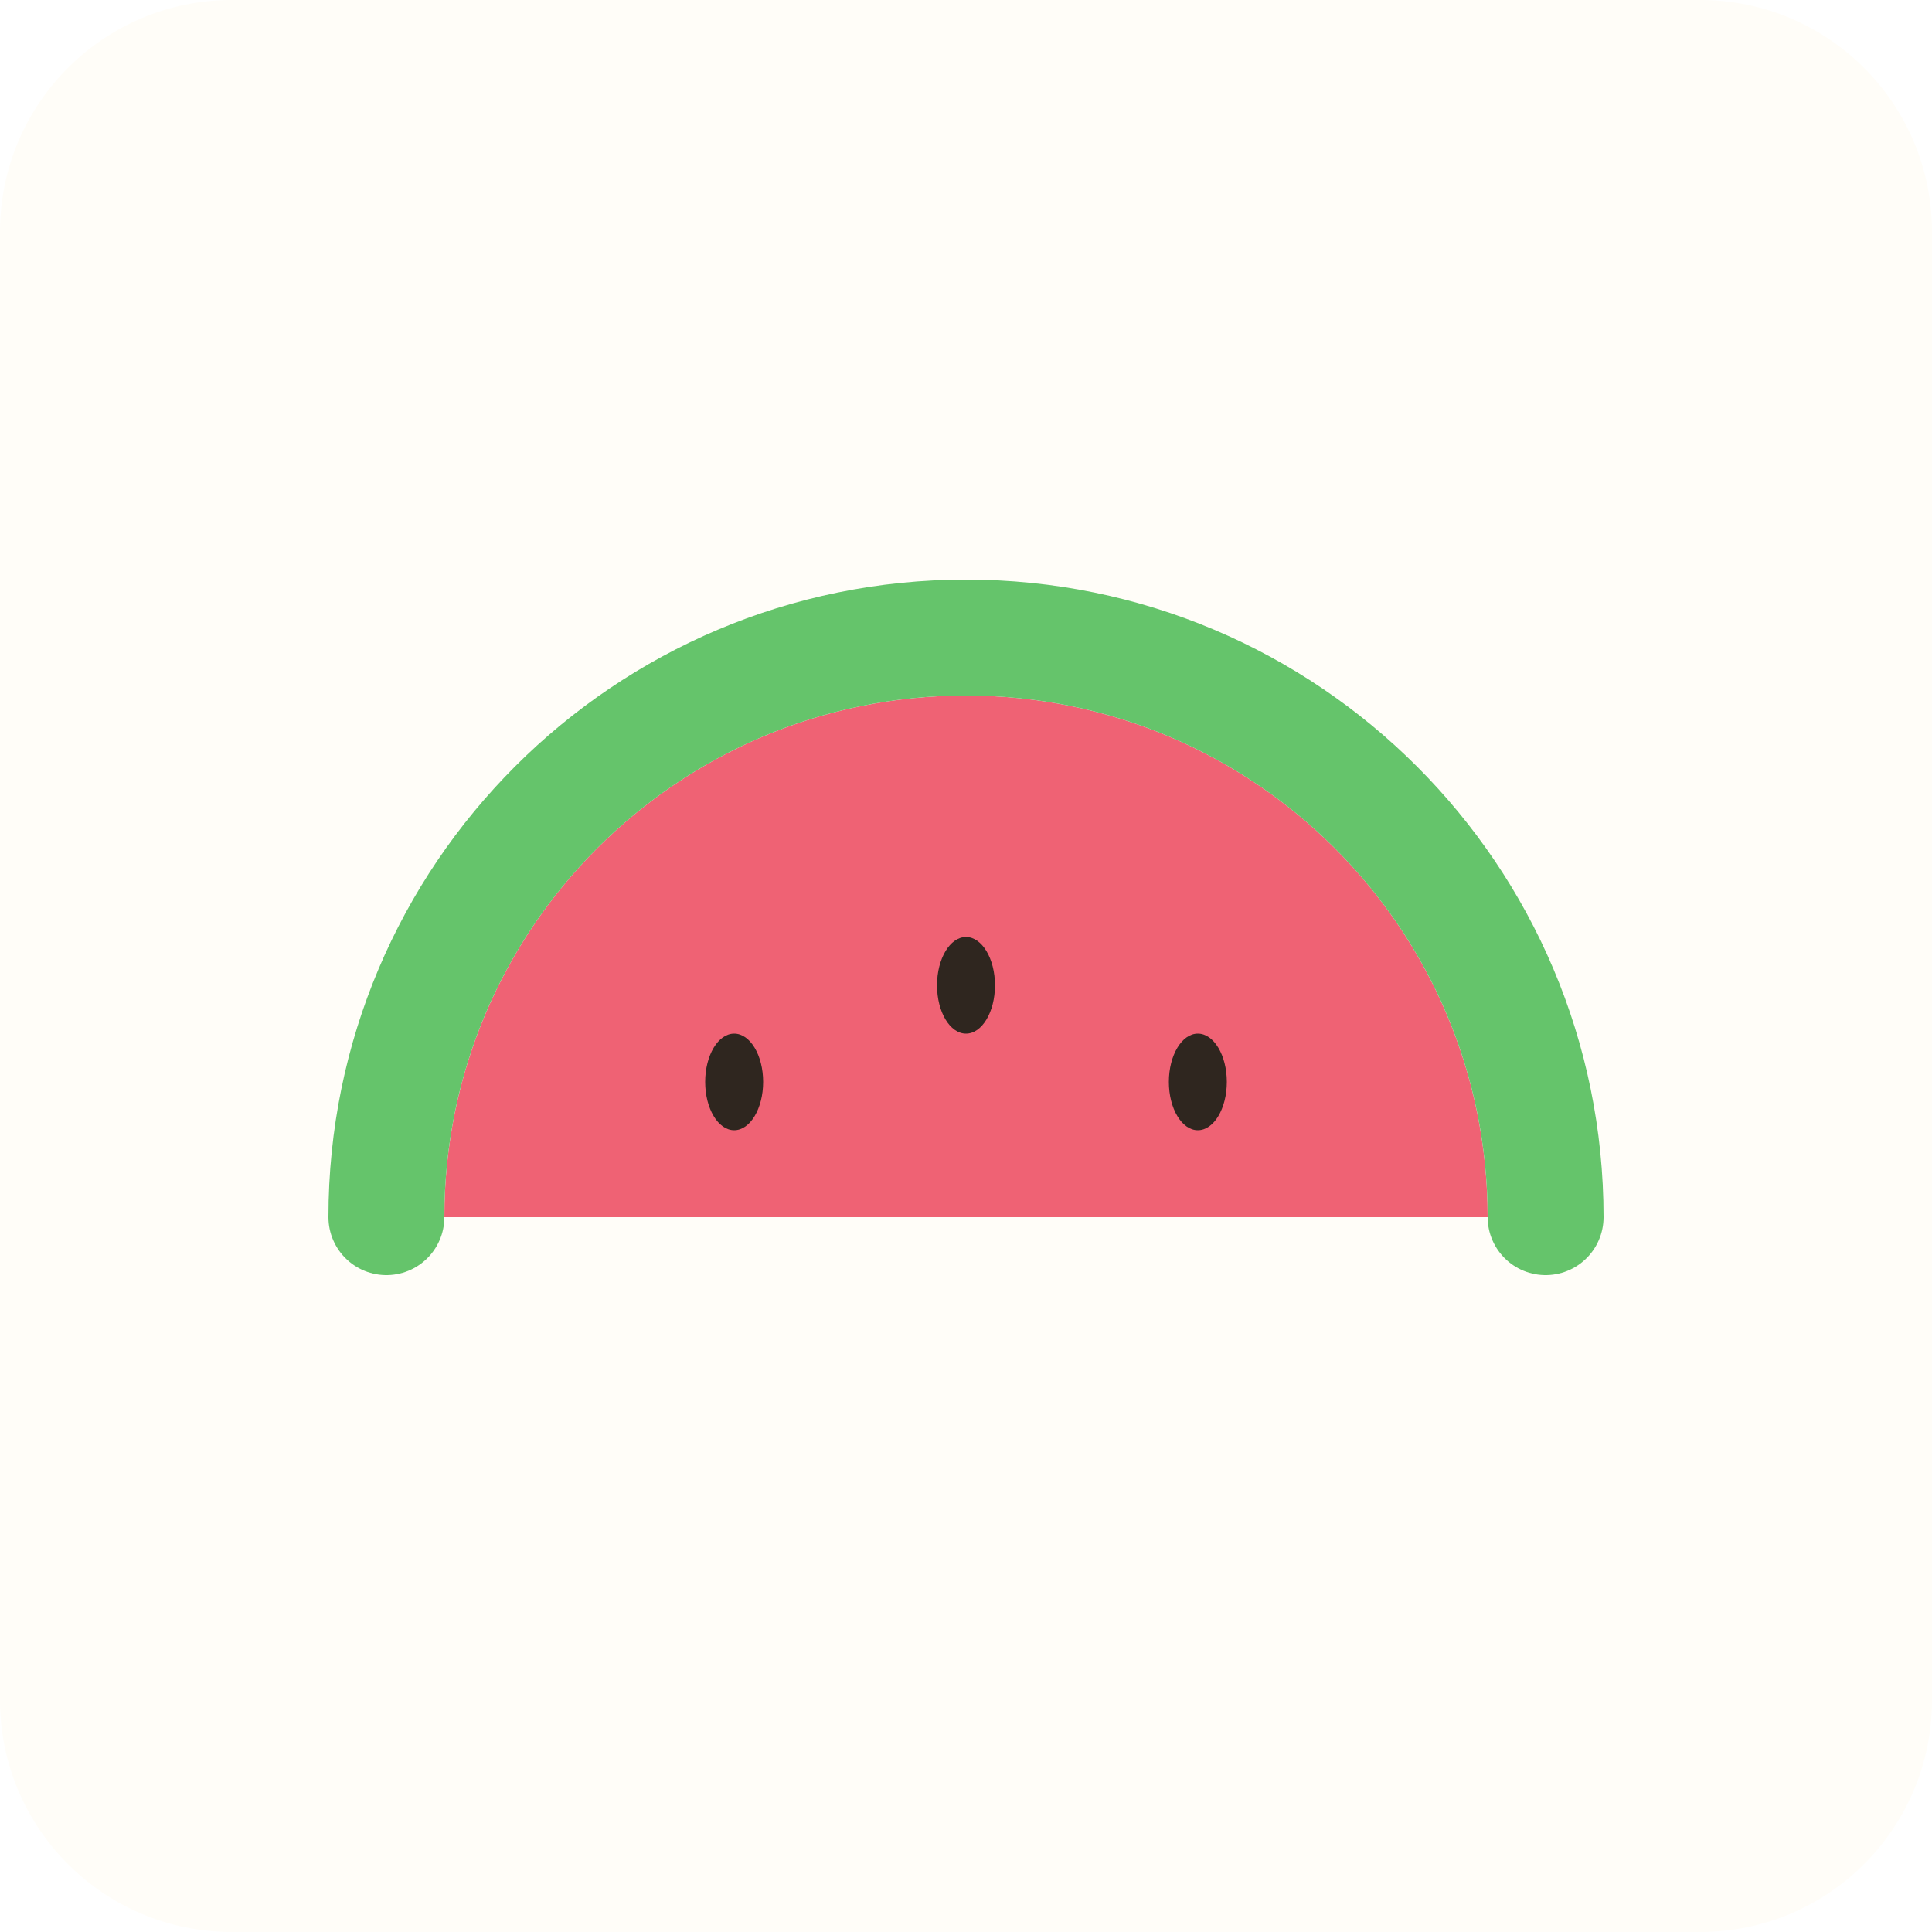
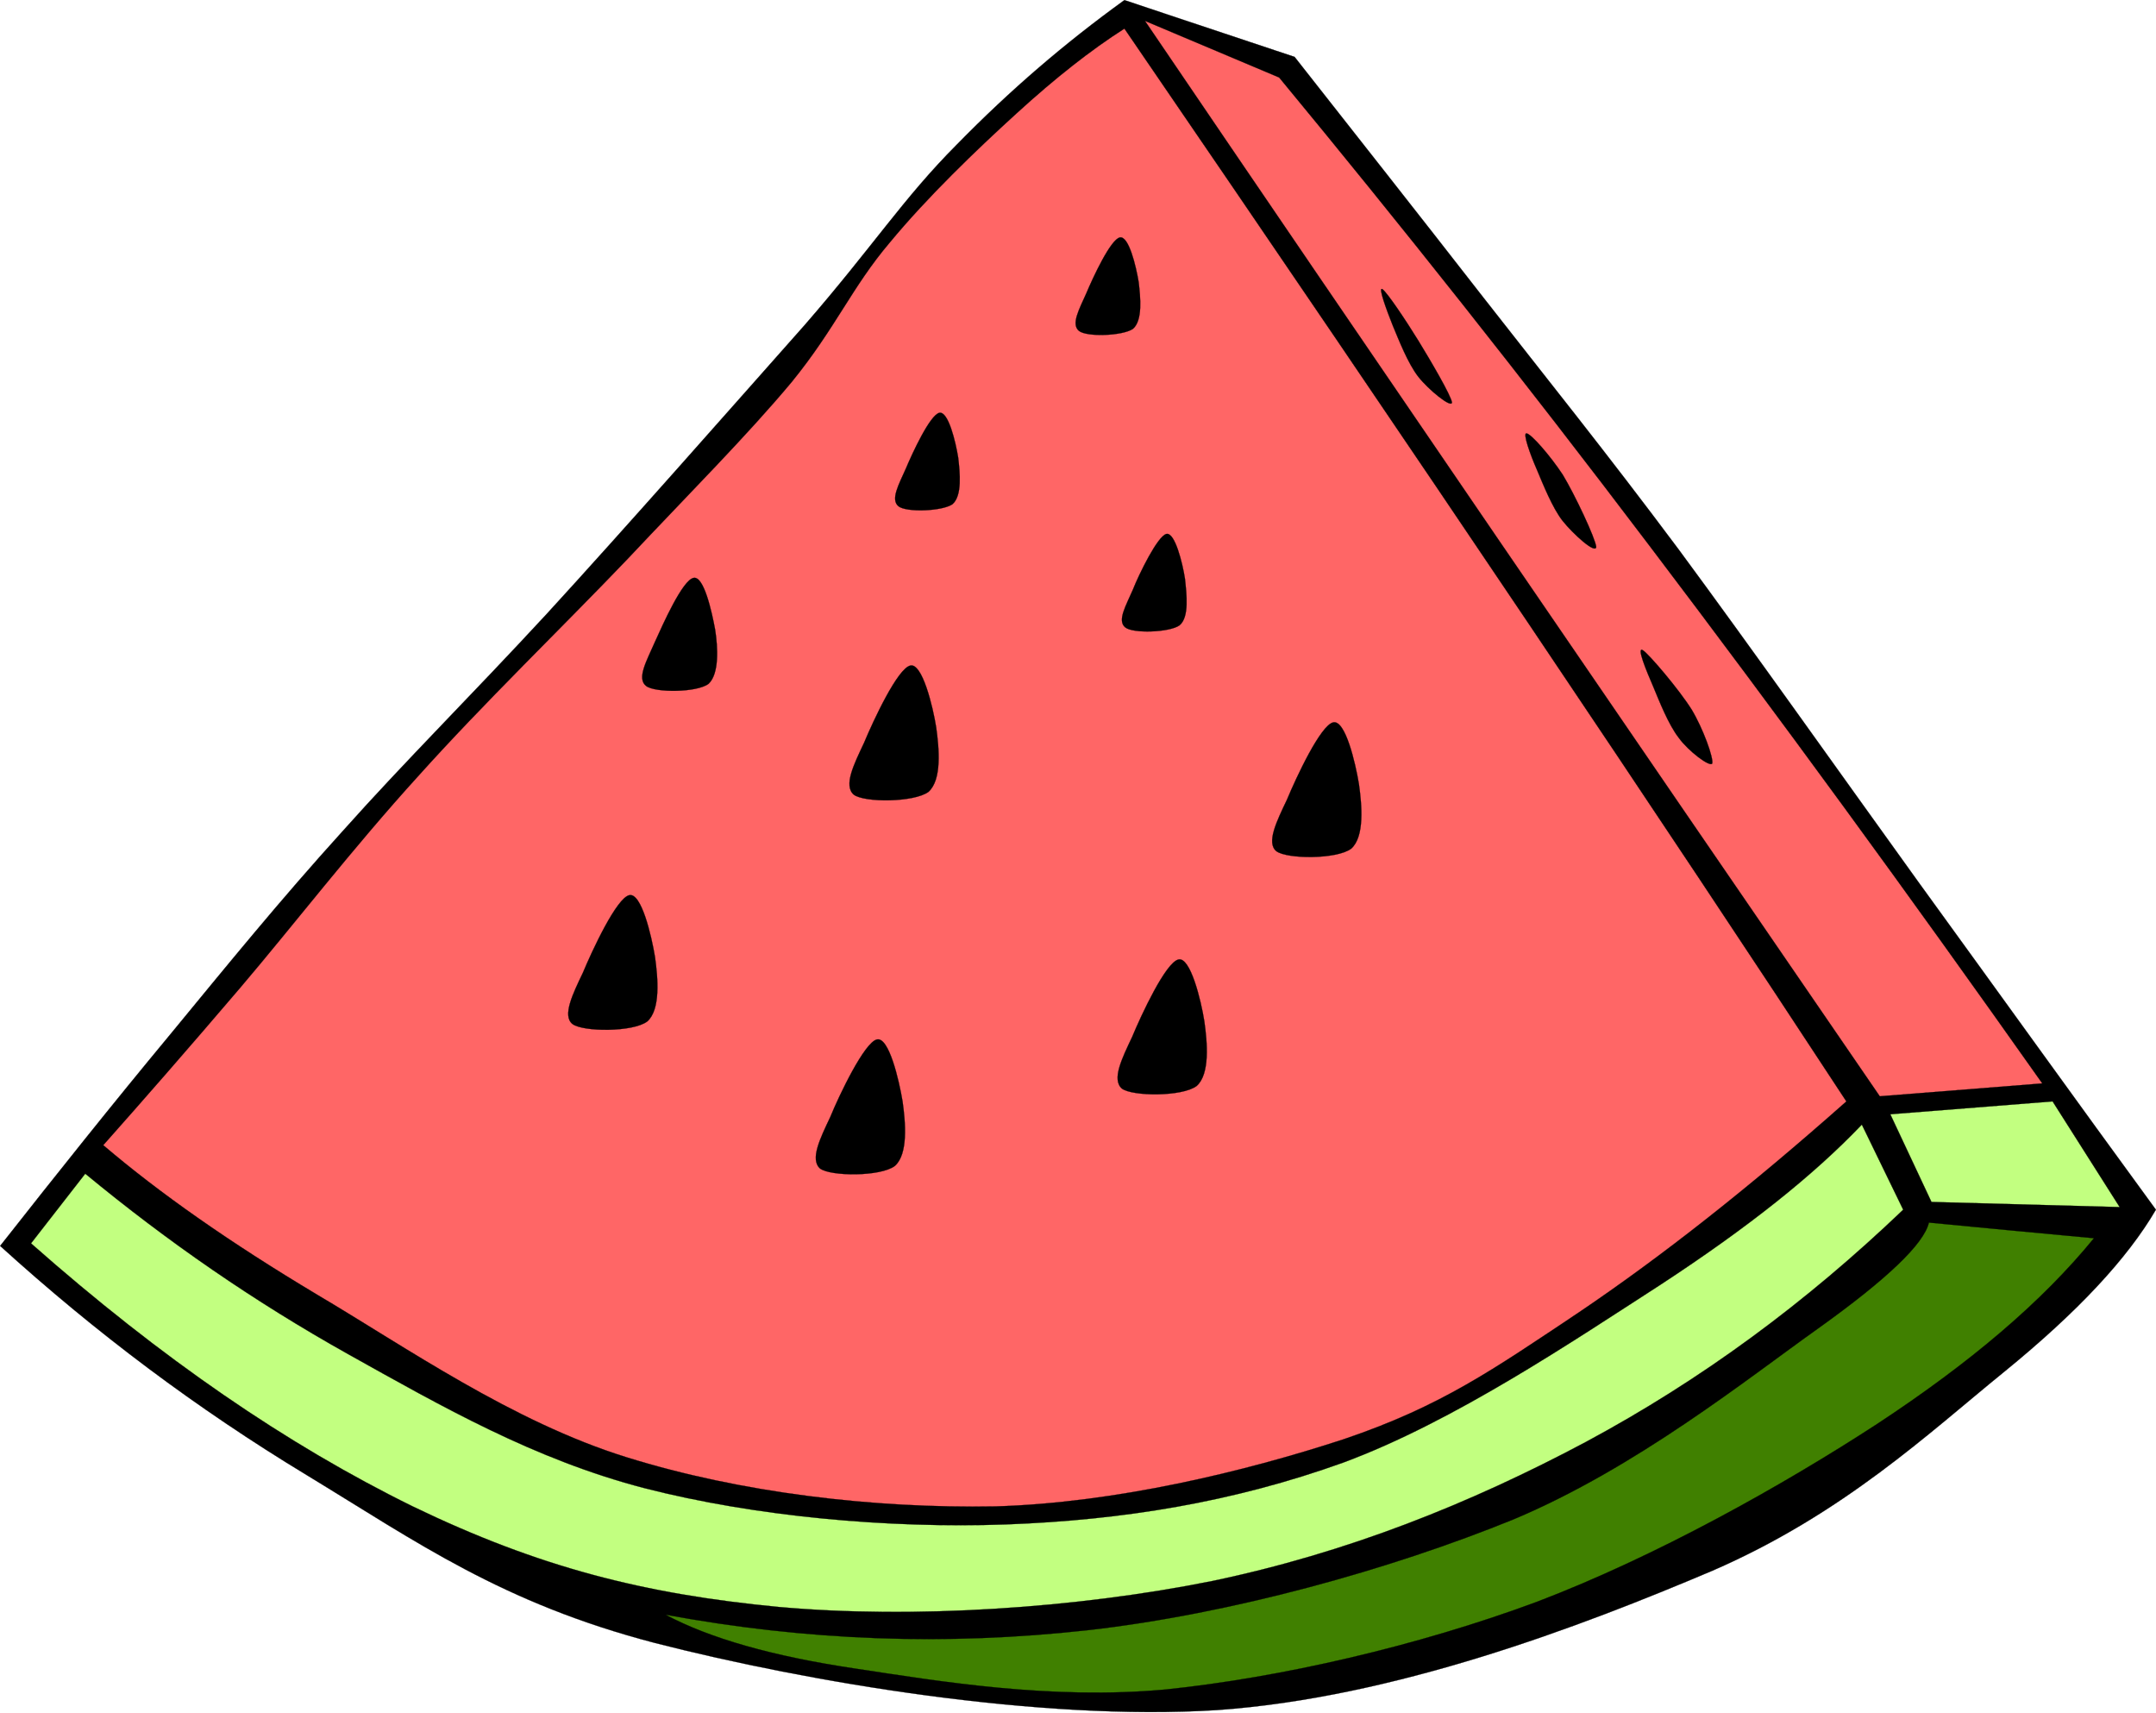
- <svg xmlns="http://www.w3.org/2000/svg" viewBox="0 0 200 200" role="img" aria-label="Watermelon">
-   <rect width="200" height="200" rx="24" fill="#fffdf8" />
-   <path d="M46 126 A54 54 0 0 1 154 126 Z" fill="#ef6274" />
-   <path d="M40 126 A60 60 0 0 1 160 126" fill="none" stroke="#65c46b" stroke-width="12" stroke-linecap="round" />
-   <g fill="#2f261f">
-     <ellipse cx="76" cy="112" rx="3" ry="5" />
-     <ellipse cx="100" cy="102" rx="3" ry="5" />
-     <ellipse cx="124" cy="112" rx="3" ry="5" />
-   </g>
+ <svg xmlns="http://www.w3.org/2000/svg" enable-background="new 0 0 392.194 311.398" viewBox="0 0 392.19 311.4">
+   <path d="m204.54.02c-10.764,7.776-20.735,16.308-30.492,26.28-9.792,9.828-15.228,18.504-27.684,32.832-12.744,14.364-32.688,37.008-46.908,52.524-14.112,15.264-25.632,26.64-37.044,39.42-11.52,12.708-21.024,24.409-31.428,37.043-10.548,12.709-20.592,25.309-30.96,38.484 17.496,15.877 35.784,29.592 55.836,41.725 19.98,12.131 35.424,23.219 63.288,30.492 27.864,7.127 69.876,14.256 102.276,12.203 32.22-2.268 65.951-15.119 90.071-25.344 23.868-10.367 39.456-25.129 52.992-36.107 13.536-11.016 22.536-20.736 27.685-29.557-14.473-19.801-28.584-39.455-43.164-59.543-14.58-20.233-30.42-42.625-43.633-60.517-13.355-17.892-23.939-30.996-35.64-45.972-11.771-15.12-23.004-29.34-34.236-43.632-10.295-3.419-20.627-6.875-30.959-10.331z" fill-rule="evenodd" stroke="#000" stroke-miterlimit="10" stroke-width=".036" />
+   <path d="m204.54 5.204c-6.048 3.852-12.563 8.964-19.691 15.48-7.2 6.552-16.164 15.156-23.004 23.436-6.876 8.1-9.9 15.624-17.82 25.344-8.136 9.756-18.648 20.268-30.024 32.364-11.592 12.132-26.1 26.136-37.98 39.384-11.88 13.068-22.716 27.144-32.364 38.483-9.649 11.305-17.749 20.557-24.877 28.584 10.224 8.713 22.932 17.641 38.952 27.217 16.02 9.467 35.424 23.076 56.268 29.555 20.808 6.48 44.964 9.324 67.068 8.93 21.888-0.648 45.396-6.336 63.324-12.205 17.784-6.012 27.252-12.707 42.696-23.004 15.371-10.367 31.355-23.004 48.779-38.447-16.775-25.596-35.64-53.964-57.708-86.76-22.138-32.905-46.222-68.329-73.619-108.36z" fill="#f66" fill-rule="evenodd" stroke="#000" stroke-miterlimit="10" stroke-width=".036" />
+   <path d="m208.28 3.8 24.408 10.296c22.068 26.712 44.208 54.576 67.536 85.392 23.364 30.816 46.62 62.639 71.28 97.559l-29.557 2.342c-24.228-35.316-46.943-68.437-69.408-101.3-22.463-32.868-43.559-63.792-64.259-94.284z" fill="#f66" fill-rule="evenodd" stroke="#000" stroke-miterlimit="10" stroke-width=".036" />
+   <path d="m373.38 200.32-29.521 2.34 7.488 15.947 34.235 0.936-12.202-19.223z" fill="#c2ff80" fill-rule="evenodd" stroke="#000" stroke-miterlimit="10" stroke-width=".036" />
+   <path d="m350.88 222.36c-0.9 3.852-7.524 10.225-20.16 19.26-12.816 9.109-33.084 25.344-55.368 34.705-22.464 9.143-51.408 17.207-77.4 20.16-25.992 2.879-51.12 1.943-76.896-2.809 8.028 4.283 19.404 7.561 34.704 9.828 15.228 2.305 35.424 5.688 56.268 3.779 20.809-2.16 45.72-7.848 67.536-15.947 21.744-8.281 44.784-21.205 61.92-32.365 16.956-11.158 29.916-22.139 39.42-33.768-10.009-0.934-20.016-1.87-30.024-2.843z" fill="#408000" fill-rule="evenodd" stroke="#000" stroke-miterlimit="10" stroke-width=".036" />
+   <path d="m338.68 204.54 7.523 15.48c-17.748 16.957-36.611 30.889-57.708 42.229-21.168 11.268-43.416 20.16-68.004 25.307-24.732 4.969-54.432 6.912-78.804 4.717-24.552-2.34-43.704-7.236-66.6-18.287-22.86-11.232-45.684-26.857-69.444-47.846l9.864-12.672c15.048 12.42 30.672 23.221 47.844 32.832 17.028 9.504 33.84 19.152 53.928 24.373 20.088 5.148 44.244 7.344 65.664 6.588 21.313-0.793 41.328-4.031 61.452-11.268 20.088-7.453 41.688-22.033 57.708-32.365 15.84-10.367 27.756-19.836 36.577-29.088z" fill="#c2ff80" fill-rule="evenodd" stroke="#000" stroke-miterlimit="10" stroke-width=".036" />
+   <path d="m165.588,121.052c-2.304.504-6.732,10.008-8.424,14.076-1.872,3.96-3.744,7.74-1.872,9.396 1.908,1.476 10.98,1.44 13.608-.504 2.448-2.196 1.944-7.812 1.404-11.7-.612-3.888-2.555-11.808-4.716-11.268z" fill-rule="evenodd" stroke="#000" stroke-miterlimit="10" stroke-width=".036" />
+   <path d="m253.32,59.132c1.116,2.664 2.772,6.948 4.68,9.396 1.801,2.304 6.013,5.76 6.12,4.68-.107-1.188-3.996-7.812-6.12-11.268-2.195-3.564-5.724-8.856-6.552-9.36-.792-.432.756,3.744 1.872,6.552z" fill-rule="evenodd" stroke="#000" stroke-miterlimit="10" stroke-width=".036" />
+   <path d="m279.564,85.412c1.08,2.556 2.844,7.02 4.716,9.36 1.836,2.304 5.94,6.048 6.084,4.716-.144-1.584-3.924-9.576-6.084-13.14-2.268-3.456-5.76-7.452-6.588-7.524-.755-.144.649,3.816 1.872,6.588z" fill-rule="evenodd" stroke="#000" stroke-miterlimit="10" stroke-width=".036" />
+   <path d="m300.696,124.796c1.116,2.664 2.772,6.948 4.68,9.396 1.729,2.412 5.652,5.364 6.084,4.68 .288-.972-1.655-6.372-3.743-9.828-2.232-3.564-7.74-10.08-8.893-10.8-1.187-.684.685,3.816 1.872,6.552z" fill-rule="evenodd" stroke="#000" stroke-miterlimit="10" stroke-width=".036" />
+   <path d="m242.521,131.384c-2.304.504-6.732,10.008-8.424,14.076-1.836,3.852-3.816,7.848-1.908,9.36 1.908,1.44 10.979,1.512 13.608-.468 2.447-2.16 1.943-7.884 1.403-11.736-.647-3.924-2.483-11.736-4.679-11.232z" fill-rule="evenodd" stroke="#000" stroke-miterlimit="10" stroke-width=".036" />
+   <path d="m214.368,174.512c-2.304.504-6.731,10.008-8.424,14.076-1.872,3.959-3.744,7.74-1.872,9.396 1.908,1.439 10.98,1.512 13.608-.469 2.448-2.16 1.943-7.885 1.403-11.736-.61-3.886-2.555-11.806-4.715-11.267z" fill-rule="evenodd" stroke="#000" stroke-miterlimit="10" stroke-width=".036" />
+   <path d="m114.468,162.813c-2.304.504-6.732,10.008-8.424,14.076-1.836,3.852-3.816,7.848-1.908,9.359 1.908,1.439 10.98,1.512 13.608-.469 2.448-2.16 1.944-7.883 1.404-11.736-.648-3.924-2.483-11.734-4.68-11.23z" fill-rule="evenodd" stroke="#000" stroke-miterlimit="10" stroke-width=".036" />
+   <path d="m126.168,105.104c-2.016.396-5.544,8.352-7.092,11.772-1.404,3.24-3.312,6.516-1.548,7.884 1.62,1.26 9.252,1.224 11.376-.396 1.944-1.836 1.692-6.588 1.188-9.828-.612-3.312-2.051-9.828-3.924-9.432z" fill-rule="evenodd" stroke="#000" stroke-miterlimit="10" stroke-width=".036" />
+   <path d="m170.88,75.08c-1.692.36-4.896,7.272-6.12,10.188-1.26,2.844-2.808,5.58-1.332,6.804 1.404,1.152 7.92.936 9.828-.36 1.8-1.548 1.368-5.724 1.044-8.496-.467-2.88-1.8-8.46-3.42-8.136z" fill-rule="evenodd" stroke="#000" stroke-miterlimit="10" stroke-width=".036" />
+   <path d="m203.713,43.184c-1.692.36-4.896,7.272-6.12,10.188-1.26,2.844-2.808,5.58-1.333,6.804 1.404,1.152 7.92.936 9.829-.36 1.8-1.548 1.367-5.724 1.044-8.496-.469-2.88-1.801-8.46-3.42-8.136z" fill-rule="evenodd" stroke="#000" stroke-miterlimit="10" stroke-width=".036" />
+   <path d="m212.173,97.112c-1.584.36-4.969,7.272-6.12,10.188-1.225,2.844-2.88,5.58-1.368,6.804 1.368,1.152 8.028.936 9.864-.36 1.836-1.476 1.296-5.724 1.008-8.46-.433-2.844-1.836-8.532-3.384-8.172z" fill-rule="evenodd" stroke="#000" stroke-miterlimit="10" stroke-width=".036" />
+   <path d="m159.504,189.057c-2.232.504-6.804,10.008-8.46,14.074-1.872,3.961-3.744,7.74-1.872,9.396 1.908,1.439 10.98,1.512 13.608-.467 2.448-2.16 1.944-7.885 1.404-11.736-.647-3.888-2.484-11.808-4.68-11.267z" fill-rule="evenodd" stroke="#000" stroke-miterlimit="10" stroke-width=".036" />
</svg>
